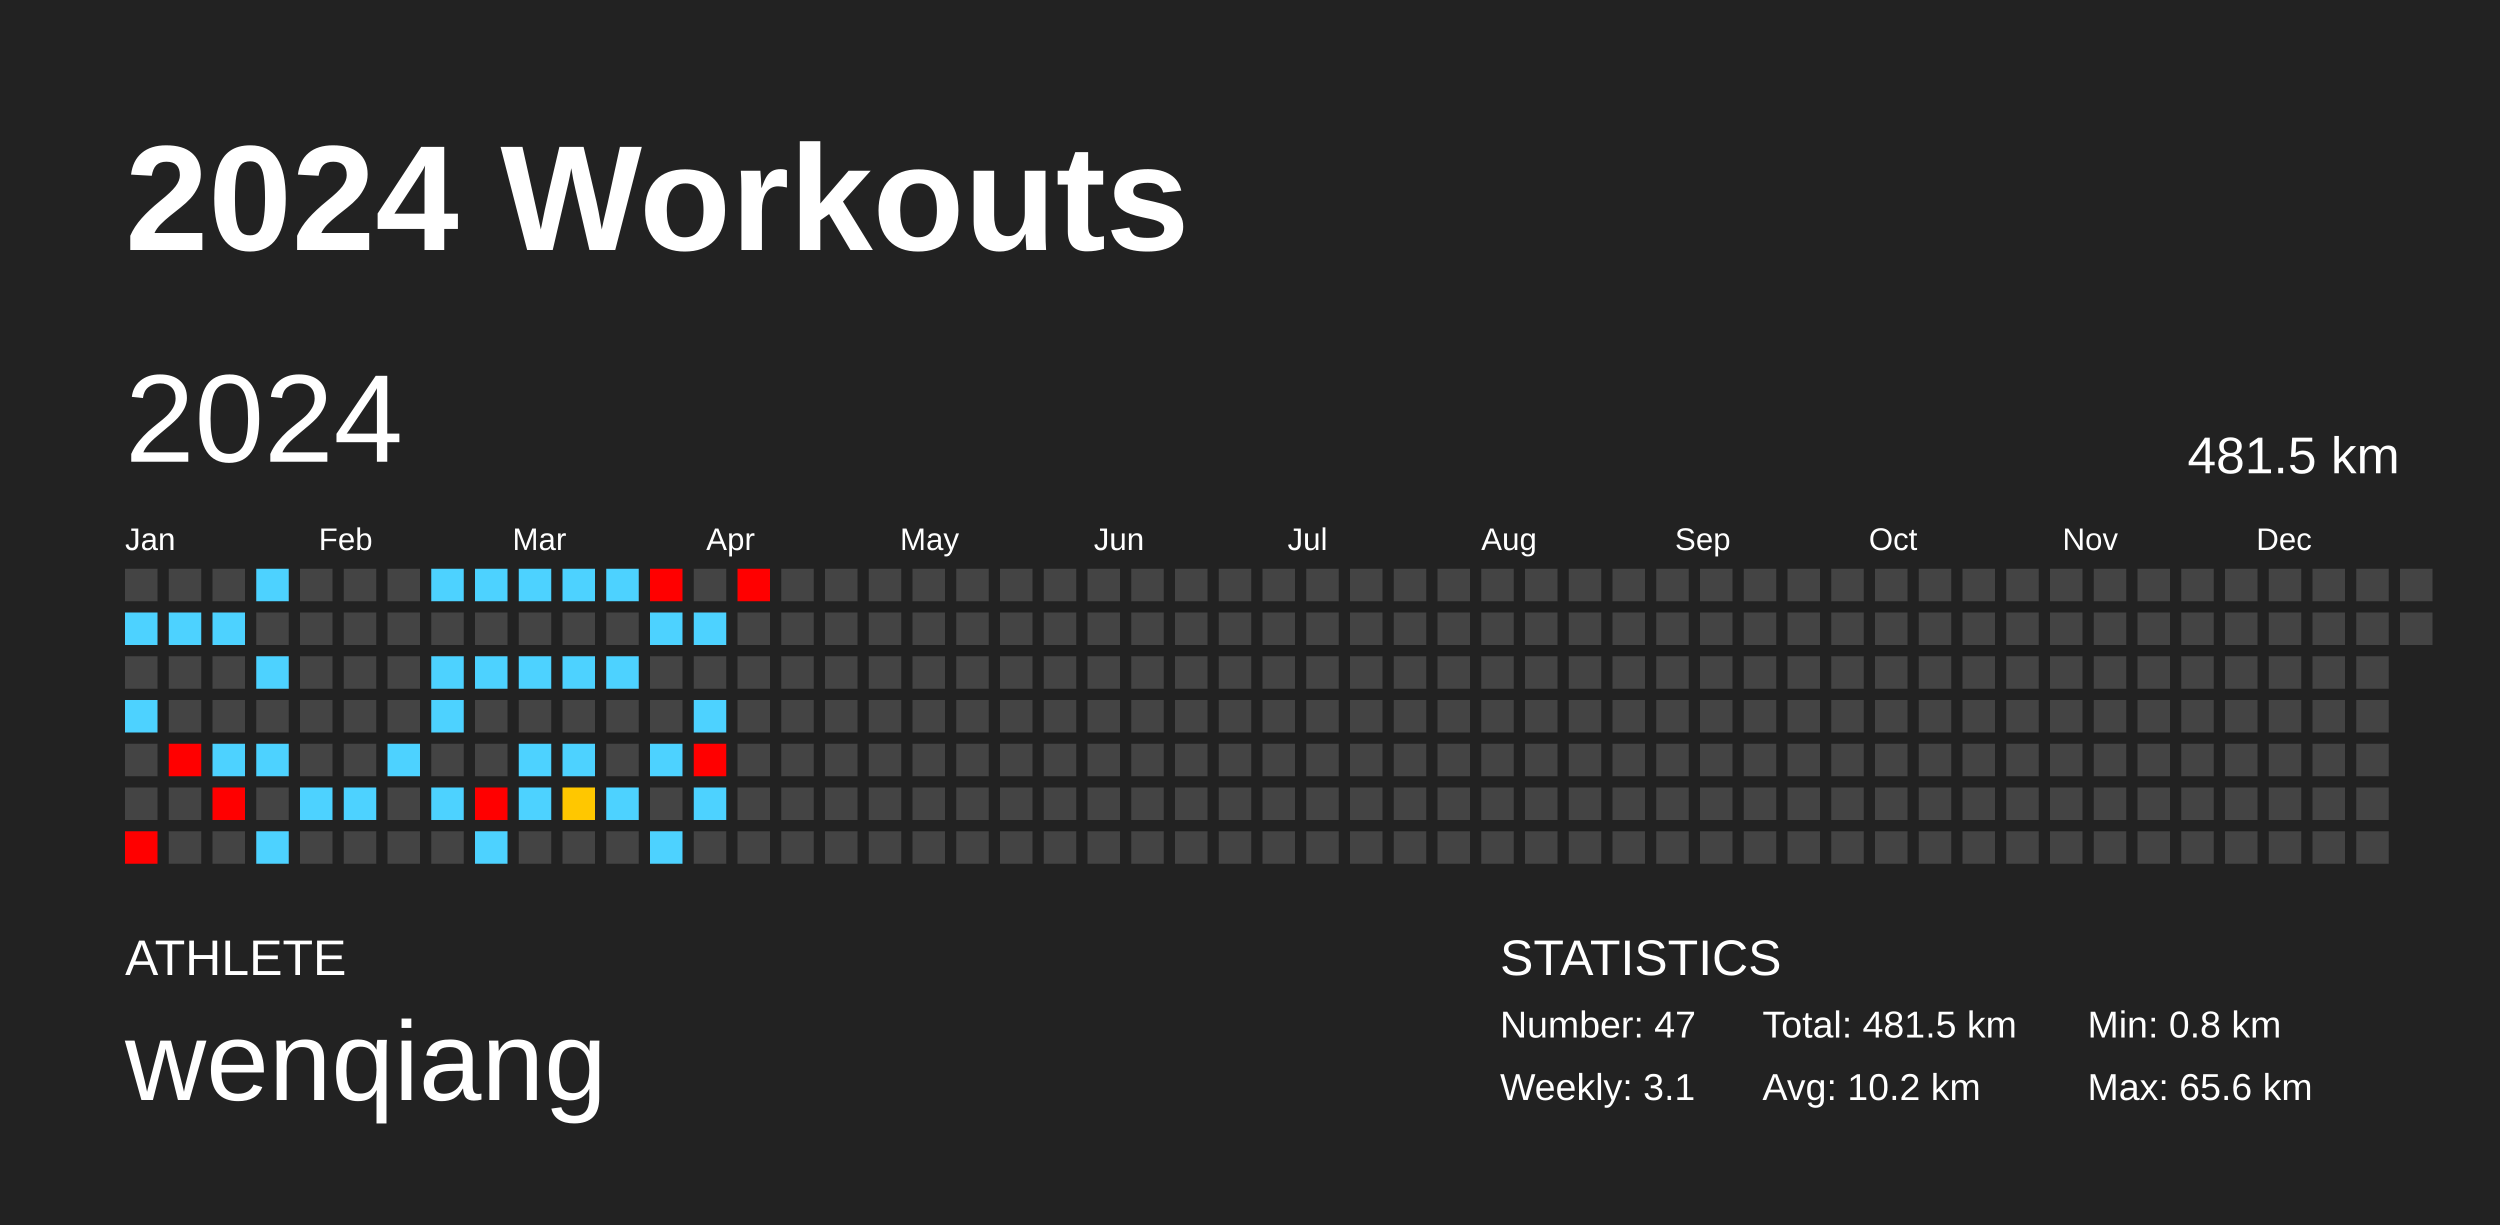
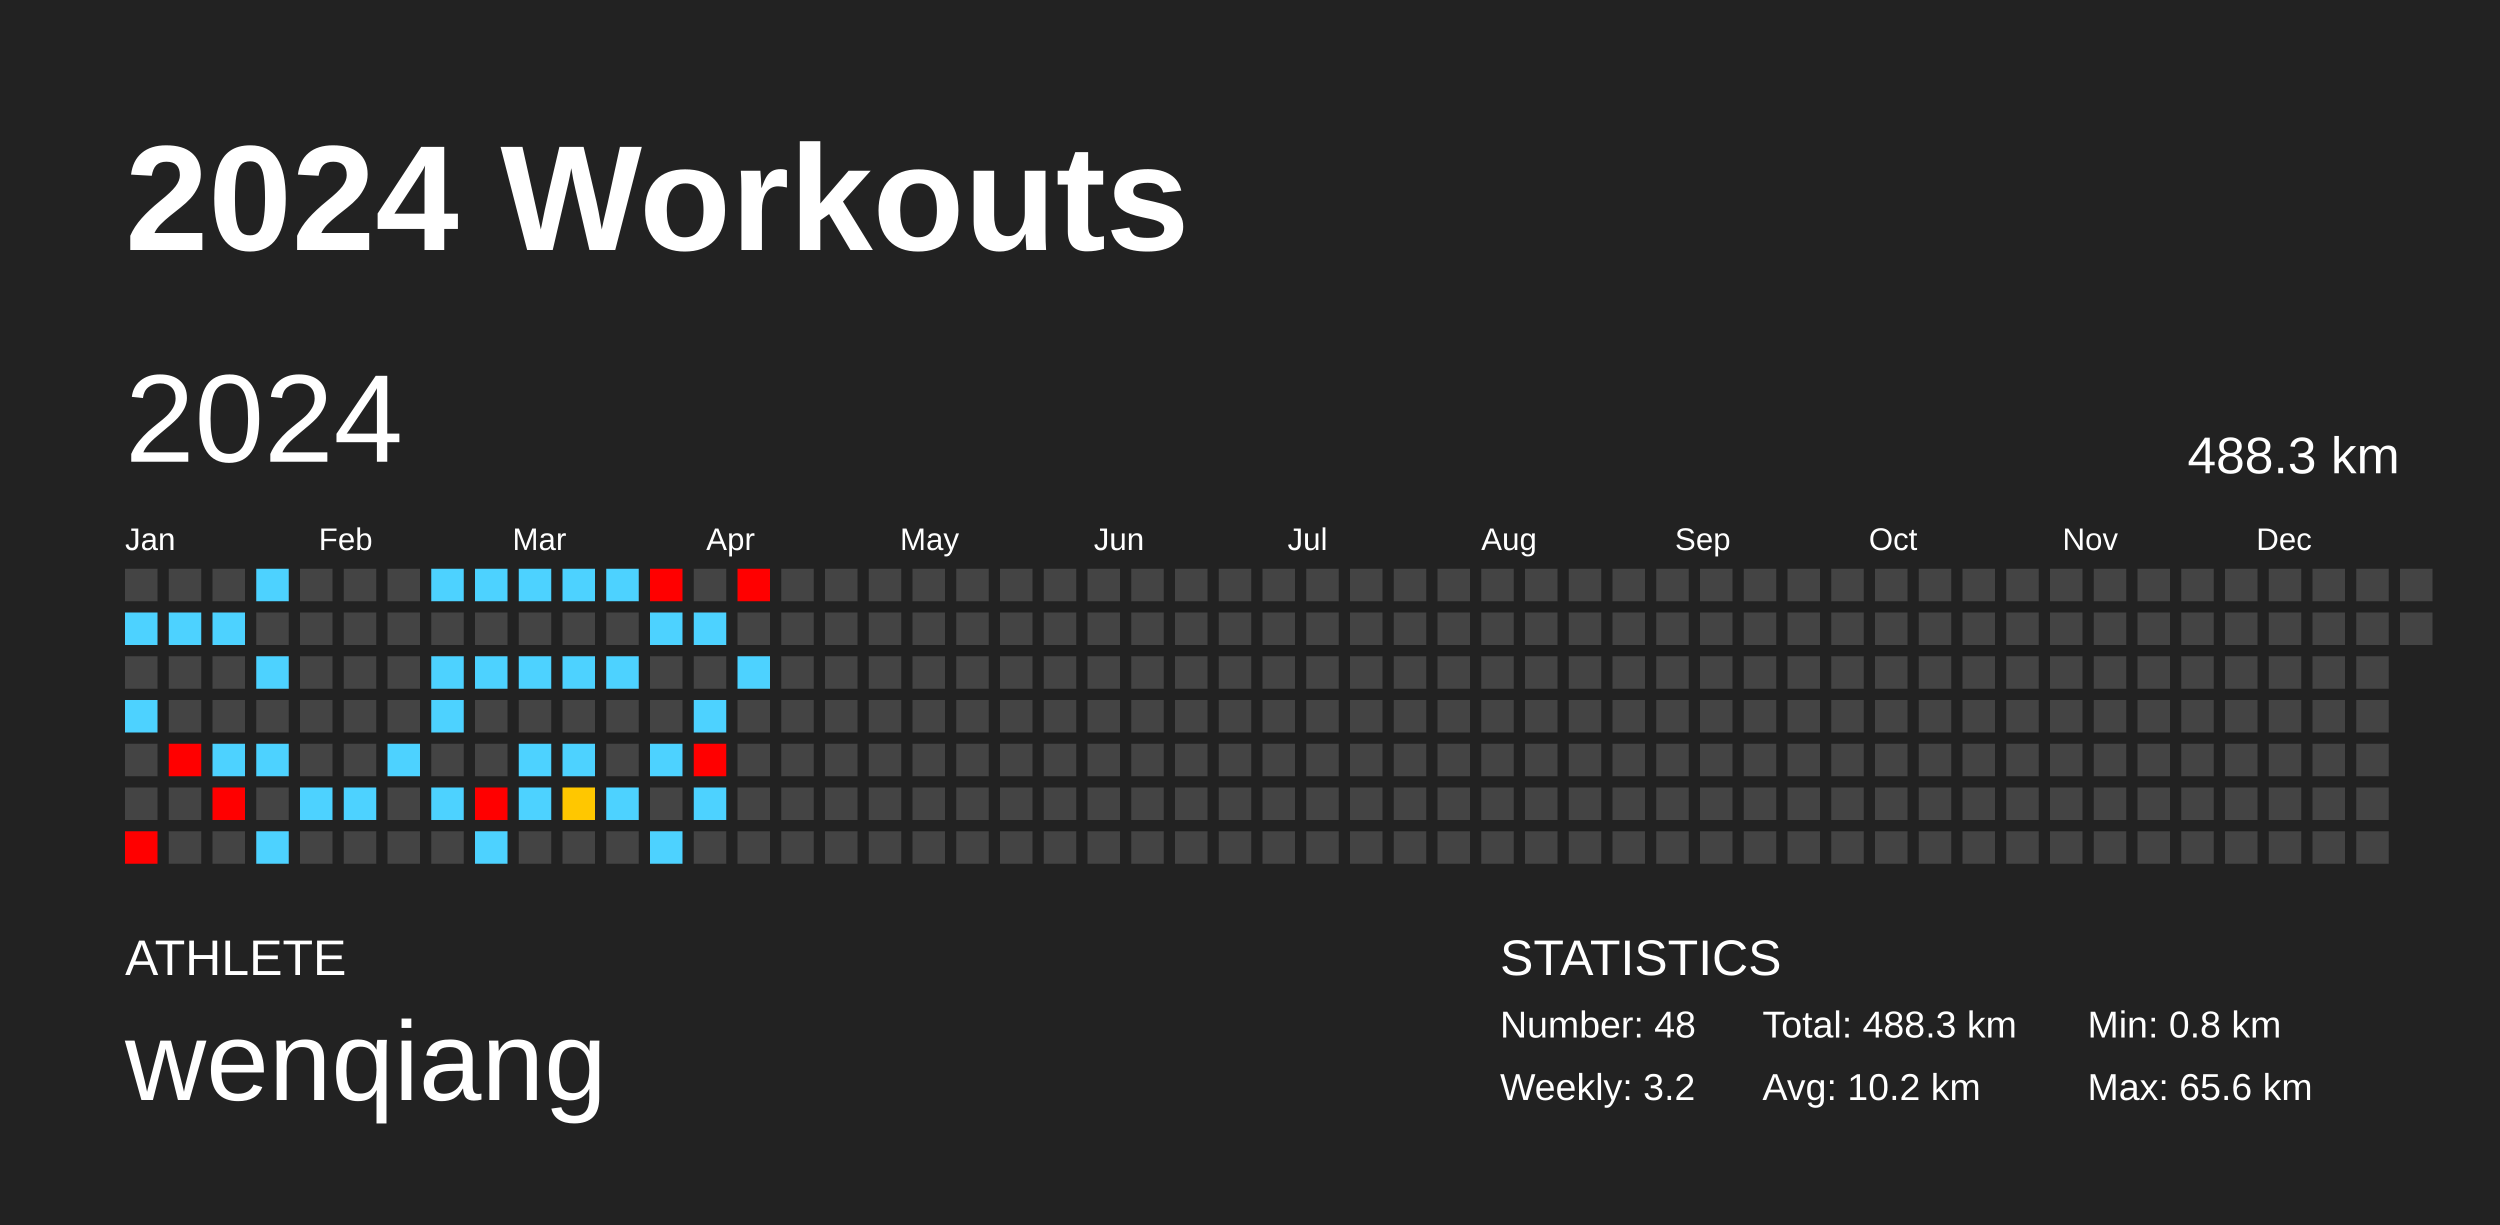
<svg xmlns="http://www.w3.org/2000/svg" baseProfile="full" height="98mm" version="1.1" viewBox="0,0,200,98" width="200mm">
  <defs />
  <rect fill="#222222" height="98" width="200" x="0" y="0" />
  <text fill="#FFFFFF" style="font-size:12px; font-family:Arial; font-weight:bold;" x="10" y="20">2024 Workouts</text>
  <text fill="#FFFFFF" style="font-size:4px; font-family:Arial" x="10" y="78">ATHLETE</text>
  <text fill="#FFFFFF" style="font-size:9px; font-family:Arial" x="10" y="88">wenqiang</text>
  <text fill="#FFFFFF" style="font-size:4px; font-family:Arial" x="120" y="78">STATISTICS</text>
-   <text fill="#FFFFFF" style="font-size:3px; font-family:Arial" x="120" y="83">Number: 47</text>
-   <text fill="#FFFFFF" style="font-size:3px; font-family:Arial" x="120" y="88">Weekly: 3.1</text>
-   <text fill="#FFFFFF" style="font-size:3px; font-family:Arial" x="141" y="83">Total: 481.5 km</text>
+   <text fill="#FFFFFF" style="font-size:3px; font-family:Arial" x="120" y="83">Number: 48</text>
+   <text fill="#FFFFFF" style="font-size:3px; font-family:Arial" x="120" y="88">Weekly: 3.2</text>
+   <text fill="#FFFFFF" style="font-size:3px; font-family:Arial" x="141" y="83">Total: 488.3 km</text>
  <text fill="#FFFFFF" style="font-size:3px; font-family:Arial" x="141" y="88">Avg: 10.2 km</text>
  <text fill="#FFFFFF" style="font-size:3px; font-family:Arial" x="167" y="83">Min: 0.8 km</text>
  <text fill="#FFFFFF" style="font-size:3px; font-family:Arial" x="167" y="88">Max: 65.6 km</text>
  <text dominant-baseline="hanging" fill="#FFFFFF" style="font-size:10.0px; font-family:Arial;" x="10" y="30">2024</text>
-   <text dominant-baseline="hanging" fill="#FFFFFF" style="font-size:4.125px; font-family:Arial;" x="175" y="35">481.5 km</text>
+   <text dominant-baseline="hanging" fill="#FFFFFF" style="font-size:4.125px; font-family:Arial;" x="175" y="35">488.3 km</text>
  <text fill="#FFFFFF" style="font-size:2.5px; font-family:Arial" x="10.0" y="44">Jan</text>
  <text fill="#FFFFFF" style="font-size:2.5px; font-family:Arial" x="25.5" y="44">Feb</text>
  <text fill="#FFFFFF" style="font-size:2.5px; font-family:Arial" x="41.0" y="44">Mar</text>
  <text fill="#FFFFFF" style="font-size:2.5px; font-family:Arial" x="56.5" y="44">Apr</text>
  <text fill="#FFFFFF" style="font-size:2.5px; font-family:Arial" x="72.0" y="44">May</text>
  <text fill="#FFFFFF" style="font-size:2.5px; font-family:Arial" x="87.5" y="44">Jun</text>
  <text fill="#FFFFFF" style="font-size:2.5px; font-family:Arial" x="103.0" y="44">Jul</text>
  <text fill="#FFFFFF" style="font-size:2.5px; font-family:Arial" x="118.5" y="44">Aug</text>
  <text fill="#FFFFFF" style="font-size:2.5px; font-family:Arial" x="134.0" y="44">Sep</text>
  <text fill="#FFFFFF" style="font-size:2.5px; font-family:Arial" x="149.5" y="44">Oct</text>
  <text fill="#FFFFFF" style="font-size:2.5px; font-family:Arial" x="165.0" y="44">Nov</text>
  <text fill="#FFFFFF" style="font-size:2.5px; font-family:Arial" x="180.5" y="44">Dec</text>
  <rect fill="#444444" height="2.6" width="2.6" x="10.0" y="45.5" />
  <rect fill="#4dd2ff" height="2.6" width="2.6" x="10.0" y="49.0" />
  <rect fill="#444444" height="2.6" width="2.6" x="10.0" y="52.5" />
  <rect fill="#4dd2ff" height="2.6" width="2.6" x="10.0" y="56.0" />
  <rect fill="#444444" height="2.6" width="2.6" x="10.0" y="59.5" />
  <rect fill="#444444" height="2.6" width="2.6" x="10.0" y="63.0" />
  <rect fill="red" height="2.6" width="2.6" x="10.0" y="66.5" />
  <rect fill="#444444" height="2.6" width="2.6" x="13.5" y="45.5" />
  <rect fill="#4dd2ff" height="2.6" width="2.6" x="13.5" y="49.0" />
  <rect fill="#444444" height="2.6" width="2.6" x="13.5" y="52.5" />
  <rect fill="#444444" height="2.6" width="2.6" x="13.5" y="56.0" />
  <rect fill="red" height="2.6" width="2.6" x="13.5" y="59.5" />
  <rect fill="#444444" height="2.6" width="2.6" x="13.5" y="63.0" />
  <rect fill="#444444" height="2.6" width="2.6" x="13.5" y="66.5" />
  <rect fill="#444444" height="2.6" width="2.6" x="17.0" y="45.5" />
  <rect fill="#4dd2ff" height="2.6" width="2.6" x="17.0" y="49.0" />
  <rect fill="#444444" height="2.6" width="2.6" x="17.0" y="52.5" />
  <rect fill="#444444" height="2.6" width="2.6" x="17.0" y="56.0" />
  <rect fill="#4dd2ff" height="2.6" width="2.6" x="17.0" y="59.5" />
  <rect fill="red" height="2.6" width="2.6" x="17.0" y="63.0" />
  <rect fill="#444444" height="2.6" width="2.6" x="17.0" y="66.5" />
  <rect fill="#4dd2ff" height="2.6" width="2.6" x="20.5" y="45.5" />
  <rect fill="#444444" height="2.6" width="2.6" x="20.5" y="49.0" />
  <rect fill="#4dd2ff" height="2.6" width="2.6" x="20.5" y="52.5" />
  <rect fill="#444444" height="2.6" width="2.6" x="20.5" y="56.0" />
  <rect fill="#4dd2ff" height="2.6" width="2.6" x="20.5" y="59.5" />
  <rect fill="#444444" height="2.6" width="2.6" x="20.5" y="63.0" />
  <rect fill="#4dd2ff" height="2.6" width="2.6" x="20.5" y="66.5" />
  <rect fill="#444444" height="2.6" width="2.6" x="24.0" y="45.5" />
  <rect fill="#444444" height="2.6" width="2.6" x="24.0" y="49.0" />
  <rect fill="#444444" height="2.6" width="2.6" x="24.0" y="52.5" />
  <rect fill="#444444" height="2.6" width="2.6" x="24.0" y="56.0" />
  <rect fill="#444444" height="2.6" width="2.6" x="24.0" y="59.5" />
  <rect fill="#4dd2ff" height="2.6" width="2.6" x="24.0" y="63.0" />
  <rect fill="#444444" height="2.6" width="2.6" x="24.0" y="66.5" />
  <rect fill="#444444" height="2.6" width="2.6" x="27.5" y="45.5" />
  <rect fill="#444444" height="2.6" width="2.6" x="27.5" y="49.0" />
  <rect fill="#444444" height="2.6" width="2.6" x="27.5" y="52.5" />
  <rect fill="#444444" height="2.6" width="2.6" x="27.5" y="56.0" />
  <rect fill="#444444" height="2.6" width="2.6" x="27.5" y="59.5" />
  <rect fill="#4dd2ff" height="2.6" width="2.6" x="27.5" y="63.0" />
  <rect fill="#444444" height="2.6" width="2.6" x="27.5" y="66.5" />
  <rect fill="#444444" height="2.6" width="2.6" x="31.0" y="45.5" />
  <rect fill="#444444" height="2.6" width="2.6" x="31.0" y="49.0" />
  <rect fill="#444444" height="2.6" width="2.6" x="31.0" y="52.5" />
  <rect fill="#444444" height="2.6" width="2.6" x="31.0" y="56.0" />
  <rect fill="#4dd2ff" height="2.6" width="2.6" x="31.0" y="59.5" />
  <rect fill="#444444" height="2.6" width="2.6" x="31.0" y="63.0" />
  <rect fill="#444444" height="2.6" width="2.6" x="31.0" y="66.5" />
  <rect fill="#4dd2ff" height="2.6" width="2.6" x="34.5" y="45.5" />
  <rect fill="#444444" height="2.6" width="2.6" x="34.5" y="49.0" />
  <rect fill="#4dd2ff" height="2.6" width="2.6" x="34.5" y="52.5" />
  <rect fill="#4dd2ff" height="2.6" width="2.6" x="34.5" y="56.0" />
  <rect fill="#444444" height="2.6" width="2.6" x="34.5" y="59.5" />
  <rect fill="#4dd2ff" height="2.6" width="2.6" x="34.5" y="63.0" />
  <rect fill="#444444" height="2.6" width="2.6" x="34.5" y="66.5" />
  <rect fill="#4dd2ff" height="2.6" width="2.6" x="38.0" y="45.5" />
  <rect fill="#444444" height="2.6" width="2.6" x="38.0" y="49.0" />
  <rect fill="#4dd2ff" height="2.6" width="2.6" x="38.0" y="52.5" />
  <rect fill="#444444" height="2.6" width="2.6" x="38.0" y="56.0" />
  <rect fill="#444444" height="2.6" width="2.6" x="38.0" y="59.5" />
  <rect fill="red" height="2.6" width="2.6" x="38.0" y="63.0" />
  <rect fill="#4dd2ff" height="2.6" width="2.6" x="38.0" y="66.5" />
  <rect fill="#4dd2ff" height="2.6" width="2.6" x="41.5" y="45.5" />
  <rect fill="#444444" height="2.6" width="2.6" x="41.5" y="49.0" />
  <rect fill="#4dd2ff" height="2.6" width="2.6" x="41.5" y="52.5" />
  <rect fill="#444444" height="2.6" width="2.6" x="41.5" y="56.0" />
  <rect fill="#4dd2ff" height="2.6" width="2.6" x="41.5" y="59.5" />
  <rect fill="#4dd2ff" height="2.6" width="2.6" x="41.5" y="63.0" />
  <rect fill="#444444" height="2.6" width="2.6" x="41.5" y="66.5" />
  <rect fill="#4dd2ff" height="2.6" width="2.6" x="45.0" y="45.5" />
  <rect fill="#444444" height="2.6" width="2.6" x="45.0" y="49.0" />
  <rect fill="#4dd2ff" height="2.6" width="2.6" x="45.0" y="52.5" />
  <rect fill="#444444" height="2.6" width="2.6" x="45.0" y="56.0" />
  <rect fill="#4dd2ff" height="2.6" width="2.6" x="45.0" y="59.5" />
  <rect fill="#ffc700" height="2.6" width="2.6" x="45.0" y="63.0" />
  <rect fill="#444444" height="2.6" width="2.6" x="45.0" y="66.5" />
  <rect fill="#4dd2ff" height="2.6" width="2.6" x="48.5" y="45.5" />
  <rect fill="#444444" height="2.6" width="2.6" x="48.5" y="49.0" />
  <rect fill="#4dd2ff" height="2.6" width="2.6" x="48.5" y="52.5" />
  <rect fill="#444444" height="2.6" width="2.6" x="48.5" y="56.0" />
  <rect fill="#444444" height="2.6" width="2.6" x="48.5" y="59.5" />
  <rect fill="#4dd2ff" height="2.6" width="2.6" x="48.5" y="63.0" />
  <rect fill="#444444" height="2.6" width="2.6" x="48.5" y="66.5" />
  <rect fill="red" height="2.6" width="2.6" x="52.0" y="45.5" />
  <rect fill="#4dd2ff" height="2.6" width="2.6" x="52.0" y="49.0" />
  <rect fill="#444444" height="2.6" width="2.6" x="52.0" y="52.5" />
  <rect fill="#444444" height="2.6" width="2.6" x="52.0" y="56.0" />
  <rect fill="#4dd2ff" height="2.6" width="2.6" x="52.0" y="59.5" />
  <rect fill="#444444" height="2.6" width="2.6" x="52.0" y="63.0" />
  <rect fill="#4dd2ff" height="2.6" width="2.6" x="52.0" y="66.5" />
  <rect fill="#444444" height="2.6" width="2.6" x="55.5" y="45.5" />
  <rect fill="#4dd2ff" height="2.6" width="2.6" x="55.5" y="49.0" />
  <rect fill="#444444" height="2.6" width="2.6" x="55.5" y="52.5" />
  <rect fill="#4dd2ff" height="2.6" width="2.6" x="55.5" y="56.0" />
  <rect fill="red" height="2.6" width="2.6" x="55.5" y="59.5" />
  <rect fill="#4dd2ff" height="2.6" width="2.6" x="55.5" y="63.0" />
  <rect fill="#444444" height="2.6" width="2.6" x="55.5" y="66.5" />
  <rect fill="red" height="2.6" width="2.6" x="59.0" y="45.5" />
  <rect fill="#444444" height="2.6" width="2.6" x="59.0" y="49.0" />
-   <rect fill="#444444" height="2.6" width="2.6" x="59.0" y="52.5" />
+   <rect fill="#4dd2ff" height="2.6" width="2.6" x="59.0" y="52.5" />
  <rect fill="#444444" height="2.6" width="2.6" x="59.0" y="56.0" />
  <rect fill="#444444" height="2.6" width="2.6" x="59.0" y="59.5" />
  <rect fill="#444444" height="2.6" width="2.6" x="59.0" y="63.0" />
  <rect fill="#444444" height="2.6" width="2.6" x="59.0" y="66.5" />
  <rect fill="#444444" height="2.6" width="2.6" x="62.5" y="45.5" />
  <rect fill="#444444" height="2.6" width="2.6" x="62.5" y="49.0" />
  <rect fill="#444444" height="2.6" width="2.6" x="62.5" y="52.5" />
  <rect fill="#444444" height="2.6" width="2.6" x="62.5" y="56.0" />
  <rect fill="#444444" height="2.6" width="2.6" x="62.5" y="59.5" />
  <rect fill="#444444" height="2.6" width="2.6" x="62.5" y="63.0" />
  <rect fill="#444444" height="2.6" width="2.6" x="62.5" y="66.5" />
  <rect fill="#444444" height="2.6" width="2.6" x="66.0" y="45.5" />
  <rect fill="#444444" height="2.6" width="2.6" x="66.0" y="49.0" />
  <rect fill="#444444" height="2.6" width="2.6" x="66.0" y="52.5" />
  <rect fill="#444444" height="2.6" width="2.6" x="66.0" y="56.0" />
  <rect fill="#444444" height="2.6" width="2.6" x="66.0" y="59.5" />
  <rect fill="#444444" height="2.6" width="2.6" x="66.0" y="63.0" />
  <rect fill="#444444" height="2.6" width="2.6" x="66.0" y="66.5" />
  <rect fill="#444444" height="2.6" width="2.6" x="69.5" y="45.5" />
  <rect fill="#444444" height="2.6" width="2.6" x="69.5" y="49.0" />
  <rect fill="#444444" height="2.6" width="2.6" x="69.5" y="52.5" />
  <rect fill="#444444" height="2.6" width="2.6" x="69.5" y="56.0" />
  <rect fill="#444444" height="2.6" width="2.6" x="69.5" y="59.5" />
  <rect fill="#444444" height="2.6" width="2.6" x="69.5" y="63.0" />
  <rect fill="#444444" height="2.6" width="2.6" x="69.5" y="66.5" />
  <rect fill="#444444" height="2.6" width="2.6" x="73.0" y="45.5" />
  <rect fill="#444444" height="2.6" width="2.6" x="73.0" y="49.0" />
  <rect fill="#444444" height="2.6" width="2.6" x="73.0" y="52.5" />
  <rect fill="#444444" height="2.6" width="2.6" x="73.0" y="56.0" />
  <rect fill="#444444" height="2.6" width="2.6" x="73.0" y="59.5" />
  <rect fill="#444444" height="2.6" width="2.6" x="73.0" y="63.0" />
  <rect fill="#444444" height="2.6" width="2.6" x="73.0" y="66.5" />
  <rect fill="#444444" height="2.6" width="2.6" x="76.5" y="45.5" />
  <rect fill="#444444" height="2.6" width="2.6" x="76.5" y="49.0" />
  <rect fill="#444444" height="2.6" width="2.6" x="76.5" y="52.5" />
  <rect fill="#444444" height="2.6" width="2.6" x="76.5" y="56.0" />
  <rect fill="#444444" height="2.6" width="2.6" x="76.5" y="59.5" />
  <rect fill="#444444" height="2.6" width="2.6" x="76.5" y="63.0" />
  <rect fill="#444444" height="2.6" width="2.6" x="76.5" y="66.5" />
  <rect fill="#444444" height="2.6" width="2.6" x="80.0" y="45.5" />
  <rect fill="#444444" height="2.6" width="2.6" x="80.0" y="49.0" />
  <rect fill="#444444" height="2.6" width="2.6" x="80.0" y="52.5" />
  <rect fill="#444444" height="2.6" width="2.6" x="80.0" y="56.0" />
  <rect fill="#444444" height="2.6" width="2.6" x="80.0" y="59.5" />
  <rect fill="#444444" height="2.6" width="2.6" x="80.0" y="63.0" />
  <rect fill="#444444" height="2.6" width="2.6" x="80.0" y="66.5" />
  <rect fill="#444444" height="2.6" width="2.6" x="83.5" y="45.5" />
  <rect fill="#444444" height="2.6" width="2.6" x="83.5" y="49.0" />
  <rect fill="#444444" height="2.6" width="2.6" x="83.5" y="52.5" />
  <rect fill="#444444" height="2.6" width="2.6" x="83.5" y="56.0" />
  <rect fill="#444444" height="2.6" width="2.6" x="83.5" y="59.5" />
  <rect fill="#444444" height="2.6" width="2.6" x="83.5" y="63.0" />
  <rect fill="#444444" height="2.6" width="2.6" x="83.5" y="66.5" />
  <rect fill="#444444" height="2.6" width="2.6" x="87.0" y="45.5" />
  <rect fill="#444444" height="2.6" width="2.6" x="87.0" y="49.0" />
  <rect fill="#444444" height="2.6" width="2.6" x="87.0" y="52.5" />
  <rect fill="#444444" height="2.6" width="2.6" x="87.0" y="56.0" />
  <rect fill="#444444" height="2.6" width="2.6" x="87.0" y="59.5" />
  <rect fill="#444444" height="2.6" width="2.6" x="87.0" y="63.0" />
  <rect fill="#444444" height="2.6" width="2.6" x="87.0" y="66.5" />
  <rect fill="#444444" height="2.6" width="2.6" x="90.5" y="45.5" />
  <rect fill="#444444" height="2.6" width="2.6" x="90.5" y="49.0" />
  <rect fill="#444444" height="2.6" width="2.6" x="90.5" y="52.5" />
  <rect fill="#444444" height="2.6" width="2.6" x="90.5" y="56.0" />
  <rect fill="#444444" height="2.6" width="2.6" x="90.5" y="59.5" />
  <rect fill="#444444" height="2.6" width="2.6" x="90.5" y="63.0" />
  <rect fill="#444444" height="2.6" width="2.6" x="90.5" y="66.5" />
  <rect fill="#444444" height="2.6" width="2.6" x="94.0" y="45.5" />
  <rect fill="#444444" height="2.6" width="2.6" x="94.0" y="49.0" />
  <rect fill="#444444" height="2.6" width="2.6" x="94.0" y="52.5" />
  <rect fill="#444444" height="2.6" width="2.6" x="94.0" y="56.0" />
  <rect fill="#444444" height="2.6" width="2.6" x="94.0" y="59.5" />
  <rect fill="#444444" height="2.6" width="2.6" x="94.0" y="63.0" />
  <rect fill="#444444" height="2.6" width="2.6" x="94.0" y="66.5" />
  <rect fill="#444444" height="2.6" width="2.6" x="97.5" y="45.5" />
  <rect fill="#444444" height="2.6" width="2.6" x="97.5" y="49.0" />
  <rect fill="#444444" height="2.6" width="2.6" x="97.5" y="52.5" />
  <rect fill="#444444" height="2.6" width="2.6" x="97.5" y="56.0" />
  <rect fill="#444444" height="2.6" width="2.6" x="97.5" y="59.5" />
  <rect fill="#444444" height="2.6" width="2.6" x="97.5" y="63.0" />
  <rect fill="#444444" height="2.6" width="2.6" x="97.5" y="66.5" />
  <rect fill="#444444" height="2.6" width="2.6" x="101.0" y="45.5" />
  <rect fill="#444444" height="2.6" width="2.6" x="101.0" y="49.0" />
  <rect fill="#444444" height="2.6" width="2.6" x="101.0" y="52.5" />
  <rect fill="#444444" height="2.6" width="2.6" x="101.0" y="56.0" />
  <rect fill="#444444" height="2.6" width="2.6" x="101.0" y="59.5" />
  <rect fill="#444444" height="2.6" width="2.6" x="101.0" y="63.0" />
  <rect fill="#444444" height="2.6" width="2.6" x="101.0" y="66.5" />
  <rect fill="#444444" height="2.6" width="2.6" x="104.5" y="45.5" />
  <rect fill="#444444" height="2.6" width="2.6" x="104.5" y="49.0" />
  <rect fill="#444444" height="2.6" width="2.6" x="104.5" y="52.5" />
  <rect fill="#444444" height="2.6" width="2.6" x="104.5" y="56.0" />
  <rect fill="#444444" height="2.6" width="2.6" x="104.5" y="59.5" />
  <rect fill="#444444" height="2.6" width="2.6" x="104.5" y="63.0" />
  <rect fill="#444444" height="2.6" width="2.6" x="104.5" y="66.5" />
  <rect fill="#444444" height="2.6" width="2.6" x="108.0" y="45.5" />
  <rect fill="#444444" height="2.6" width="2.6" x="108.0" y="49.0" />
  <rect fill="#444444" height="2.6" width="2.6" x="108.0" y="52.5" />
  <rect fill="#444444" height="2.6" width="2.6" x="108.0" y="56.0" />
  <rect fill="#444444" height="2.6" width="2.6" x="108.0" y="59.5" />
  <rect fill="#444444" height="2.6" width="2.6" x="108.0" y="63.0" />
  <rect fill="#444444" height="2.6" width="2.6" x="108.0" y="66.5" />
  <rect fill="#444444" height="2.6" width="2.6" x="111.5" y="45.5" />
  <rect fill="#444444" height="2.6" width="2.6" x="111.5" y="49.0" />
  <rect fill="#444444" height="2.6" width="2.6" x="111.5" y="52.5" />
  <rect fill="#444444" height="2.6" width="2.6" x="111.5" y="56.0" />
  <rect fill="#444444" height="2.6" width="2.6" x="111.5" y="59.5" />
  <rect fill="#444444" height="2.6" width="2.6" x="111.5" y="63.0" />
  <rect fill="#444444" height="2.6" width="2.6" x="111.5" y="66.5" />
  <rect fill="#444444" height="2.6" width="2.6" x="115.0" y="45.5" />
  <rect fill="#444444" height="2.6" width="2.6" x="115.0" y="49.0" />
  <rect fill="#444444" height="2.6" width="2.6" x="115.0" y="52.5" />
  <rect fill="#444444" height="2.6" width="2.6" x="115.0" y="56.0" />
  <rect fill="#444444" height="2.6" width="2.6" x="115.0" y="59.5" />
  <rect fill="#444444" height="2.6" width="2.6" x="115.0" y="63.0" />
  <rect fill="#444444" height="2.6" width="2.6" x="115.0" y="66.5" />
  <rect fill="#444444" height="2.6" width="2.6" x="118.5" y="45.5" />
  <rect fill="#444444" height="2.6" width="2.6" x="118.5" y="49.0" />
  <rect fill="#444444" height="2.6" width="2.6" x="118.5" y="52.5" />
  <rect fill="#444444" height="2.6" width="2.6" x="118.5" y="56.0" />
  <rect fill="#444444" height="2.6" width="2.6" x="118.5" y="59.5" />
  <rect fill="#444444" height="2.6" width="2.6" x="118.5" y="63.0" />
  <rect fill="#444444" height="2.6" width="2.6" x="118.5" y="66.5" />
  <rect fill="#444444" height="2.6" width="2.6" x="122.0" y="45.5" />
  <rect fill="#444444" height="2.6" width="2.6" x="122.0" y="49.0" />
  <rect fill="#444444" height="2.6" width="2.6" x="122.0" y="52.5" />
  <rect fill="#444444" height="2.6" width="2.6" x="122.0" y="56.0" />
  <rect fill="#444444" height="2.6" width="2.6" x="122.0" y="59.5" />
  <rect fill="#444444" height="2.6" width="2.6" x="122.0" y="63.0" />
  <rect fill="#444444" height="2.6" width="2.6" x="122.0" y="66.5" />
  <rect fill="#444444" height="2.6" width="2.6" x="125.5" y="45.5" />
  <rect fill="#444444" height="2.6" width="2.6" x="125.5" y="49.0" />
  <rect fill="#444444" height="2.6" width="2.6" x="125.5" y="52.5" />
  <rect fill="#444444" height="2.6" width="2.6" x="125.5" y="56.0" />
  <rect fill="#444444" height="2.6" width="2.6" x="125.5" y="59.5" />
  <rect fill="#444444" height="2.6" width="2.6" x="125.5" y="63.0" />
  <rect fill="#444444" height="2.6" width="2.6" x="125.5" y="66.5" />
  <rect fill="#444444" height="2.6" width="2.6" x="129.0" y="45.5" />
  <rect fill="#444444" height="2.6" width="2.6" x="129.0" y="49.0" />
  <rect fill="#444444" height="2.6" width="2.6" x="129.0" y="52.5" />
  <rect fill="#444444" height="2.6" width="2.6" x="129.0" y="56.0" />
  <rect fill="#444444" height="2.6" width="2.6" x="129.0" y="59.5" />
  <rect fill="#444444" height="2.6" width="2.6" x="129.0" y="63.0" />
  <rect fill="#444444" height="2.6" width="2.6" x="129.0" y="66.5" />
  <rect fill="#444444" height="2.6" width="2.6" x="132.5" y="45.5" />
  <rect fill="#444444" height="2.6" width="2.6" x="132.5" y="49.0" />
  <rect fill="#444444" height="2.6" width="2.6" x="132.5" y="52.5" />
  <rect fill="#444444" height="2.6" width="2.6" x="132.5" y="56.0" />
  <rect fill="#444444" height="2.6" width="2.6" x="132.5" y="59.5" />
  <rect fill="#444444" height="2.6" width="2.6" x="132.5" y="63.0" />
  <rect fill="#444444" height="2.6" width="2.6" x="132.5" y="66.5" />
  <rect fill="#444444" height="2.6" width="2.6" x="136.0" y="45.5" />
  <rect fill="#444444" height="2.6" width="2.6" x="136.0" y="49.0" />
  <rect fill="#444444" height="2.6" width="2.6" x="136.0" y="52.5" />
  <rect fill="#444444" height="2.6" width="2.6" x="136.0" y="56.0" />
  <rect fill="#444444" height="2.6" width="2.6" x="136.0" y="59.5" />
  <rect fill="#444444" height="2.6" width="2.6" x="136.0" y="63.0" />
  <rect fill="#444444" height="2.6" width="2.6" x="136.0" y="66.5" />
  <rect fill="#444444" height="2.6" width="2.6" x="139.5" y="45.5" />
  <rect fill="#444444" height="2.6" width="2.6" x="139.5" y="49.0" />
  <rect fill="#444444" height="2.6" width="2.6" x="139.5" y="52.5" />
  <rect fill="#444444" height="2.6" width="2.6" x="139.5" y="56.0" />
  <rect fill="#444444" height="2.6" width="2.6" x="139.5" y="59.5" />
  <rect fill="#444444" height="2.6" width="2.6" x="139.5" y="63.0" />
  <rect fill="#444444" height="2.6" width="2.6" x="139.5" y="66.5" />
  <rect fill="#444444" height="2.6" width="2.6" x="143.0" y="45.5" />
  <rect fill="#444444" height="2.6" width="2.6" x="143.0" y="49.0" />
  <rect fill="#444444" height="2.6" width="2.6" x="143.0" y="52.5" />
  <rect fill="#444444" height="2.6" width="2.6" x="143.0" y="56.0" />
  <rect fill="#444444" height="2.6" width="2.6" x="143.0" y="59.5" />
  <rect fill="#444444" height="2.6" width="2.6" x="143.0" y="63.0" />
  <rect fill="#444444" height="2.6" width="2.6" x="143.0" y="66.5" />
  <rect fill="#444444" height="2.6" width="2.6" x="146.5" y="45.5" />
  <rect fill="#444444" height="2.6" width="2.6" x="146.5" y="49.0" />
  <rect fill="#444444" height="2.6" width="2.6" x="146.5" y="52.5" />
  <rect fill="#444444" height="2.6" width="2.6" x="146.5" y="56.0" />
  <rect fill="#444444" height="2.6" width="2.6" x="146.5" y="59.5" />
  <rect fill="#444444" height="2.6" width="2.6" x="146.5" y="63.0" />
  <rect fill="#444444" height="2.6" width="2.6" x="146.5" y="66.5" />
  <rect fill="#444444" height="2.6" width="2.6" x="150.0" y="45.5" />
  <rect fill="#444444" height="2.6" width="2.6" x="150.0" y="49.0" />
  <rect fill="#444444" height="2.6" width="2.6" x="150.0" y="52.5" />
  <rect fill="#444444" height="2.6" width="2.6" x="150.0" y="56.0" />
  <rect fill="#444444" height="2.6" width="2.6" x="150.0" y="59.5" />
  <rect fill="#444444" height="2.6" width="2.6" x="150.0" y="63.0" />
  <rect fill="#444444" height="2.6" width="2.6" x="150.0" y="66.5" />
  <rect fill="#444444" height="2.6" width="2.6" x="153.5" y="45.5" />
  <rect fill="#444444" height="2.6" width="2.6" x="153.5" y="49.0" />
  <rect fill="#444444" height="2.6" width="2.6" x="153.5" y="52.5" />
  <rect fill="#444444" height="2.6" width="2.6" x="153.5" y="56.0" />
  <rect fill="#444444" height="2.6" width="2.6" x="153.5" y="59.5" />
  <rect fill="#444444" height="2.6" width="2.6" x="153.5" y="63.0" />
  <rect fill="#444444" height="2.6" width="2.6" x="153.5" y="66.5" />
  <rect fill="#444444" height="2.6" width="2.6" x="157.0" y="45.5" />
  <rect fill="#444444" height="2.6" width="2.6" x="157.0" y="49.0" />
  <rect fill="#444444" height="2.6" width="2.6" x="157.0" y="52.5" />
  <rect fill="#444444" height="2.6" width="2.6" x="157.0" y="56.0" />
  <rect fill="#444444" height="2.6" width="2.6" x="157.0" y="59.5" />
  <rect fill="#444444" height="2.6" width="2.6" x="157.0" y="63.0" />
  <rect fill="#444444" height="2.6" width="2.6" x="157.0" y="66.5" />
  <rect fill="#444444" height="2.6" width="2.6" x="160.5" y="45.5" />
  <rect fill="#444444" height="2.6" width="2.6" x="160.5" y="49.0" />
  <rect fill="#444444" height="2.6" width="2.6" x="160.5" y="52.5" />
  <rect fill="#444444" height="2.6" width="2.6" x="160.5" y="56.0" />
  <rect fill="#444444" height="2.6" width="2.6" x="160.5" y="59.5" />
  <rect fill="#444444" height="2.6" width="2.6" x="160.5" y="63.0" />
  <rect fill="#444444" height="2.6" width="2.6" x="160.5" y="66.5" />
  <rect fill="#444444" height="2.6" width="2.6" x="164.0" y="45.5" />
  <rect fill="#444444" height="2.6" width="2.6" x="164.0" y="49.0" />
  <rect fill="#444444" height="2.6" width="2.6" x="164.0" y="52.5" />
  <rect fill="#444444" height="2.6" width="2.6" x="164.0" y="56.0" />
  <rect fill="#444444" height="2.6" width="2.6" x="164.0" y="59.5" />
  <rect fill="#444444" height="2.6" width="2.6" x="164.0" y="63.0" />
  <rect fill="#444444" height="2.6" width="2.6" x="164.0" y="66.5" />
  <rect fill="#444444" height="2.6" width="2.6" x="167.5" y="45.5" />
  <rect fill="#444444" height="2.6" width="2.6" x="167.5" y="49.0" />
  <rect fill="#444444" height="2.6" width="2.6" x="167.5" y="52.5" />
  <rect fill="#444444" height="2.6" width="2.6" x="167.5" y="56.0" />
  <rect fill="#444444" height="2.6" width="2.6" x="167.5" y="59.5" />
  <rect fill="#444444" height="2.6" width="2.6" x="167.5" y="63.0" />
  <rect fill="#444444" height="2.6" width="2.6" x="167.5" y="66.5" />
  <rect fill="#444444" height="2.6" width="2.6" x="171.0" y="45.5" />
  <rect fill="#444444" height="2.6" width="2.6" x="171.0" y="49.0" />
  <rect fill="#444444" height="2.6" width="2.6" x="171.0" y="52.5" />
  <rect fill="#444444" height="2.6" width="2.6" x="171.0" y="56.0" />
  <rect fill="#444444" height="2.6" width="2.6" x="171.0" y="59.5" />
  <rect fill="#444444" height="2.6" width="2.6" x="171.0" y="63.0" />
  <rect fill="#444444" height="2.6" width="2.6" x="171.0" y="66.5" />
  <rect fill="#444444" height="2.6" width="2.6" x="174.5" y="45.5" />
  <rect fill="#444444" height="2.6" width="2.6" x="174.5" y="49.0" />
  <rect fill="#444444" height="2.6" width="2.6" x="174.5" y="52.5" />
  <rect fill="#444444" height="2.6" width="2.6" x="174.5" y="56.0" />
  <rect fill="#444444" height="2.6" width="2.6" x="174.5" y="59.5" />
  <rect fill="#444444" height="2.6" width="2.6" x="174.5" y="63.0" />
  <rect fill="#444444" height="2.6" width="2.6" x="174.5" y="66.5" />
  <rect fill="#444444" height="2.6" width="2.6" x="178.0" y="45.5" />
  <rect fill="#444444" height="2.6" width="2.6" x="178.0" y="49.0" />
  <rect fill="#444444" height="2.6" width="2.6" x="178.0" y="52.5" />
  <rect fill="#444444" height="2.6" width="2.6" x="178.0" y="56.0" />
  <rect fill="#444444" height="2.6" width="2.6" x="178.0" y="59.5" />
  <rect fill="#444444" height="2.6" width="2.6" x="178.0" y="63.0" />
  <rect fill="#444444" height="2.6" width="2.6" x="178.0" y="66.5" />
  <rect fill="#444444" height="2.6" width="2.6" x="181.5" y="45.5" />
  <rect fill="#444444" height="2.6" width="2.6" x="181.5" y="49.0" />
  <rect fill="#444444" height="2.6" width="2.6" x="181.5" y="52.5" />
  <rect fill="#444444" height="2.6" width="2.6" x="181.5" y="56.0" />
  <rect fill="#444444" height="2.6" width="2.6" x="181.5" y="59.5" />
  <rect fill="#444444" height="2.6" width="2.6" x="181.5" y="63.0" />
  <rect fill="#444444" height="2.6" width="2.6" x="181.5" y="66.5" />
  <rect fill="#444444" height="2.6" width="2.6" x="185.0" y="45.5" />
  <rect fill="#444444" height="2.6" width="2.6" x="185.0" y="49.0" />
  <rect fill="#444444" height="2.6" width="2.6" x="185.0" y="52.5" />
  <rect fill="#444444" height="2.6" width="2.6" x="185.0" y="56.0" />
  <rect fill="#444444" height="2.6" width="2.6" x="185.0" y="59.5" />
  <rect fill="#444444" height="2.6" width="2.6" x="185.0" y="63.0" />
  <rect fill="#444444" height="2.6" width="2.6" x="185.0" y="66.5" />
  <rect fill="#444444" height="2.6" width="2.6" x="188.5" y="45.5" />
  <rect fill="#444444" height="2.6" width="2.6" x="188.5" y="49.0" />
  <rect fill="#444444" height="2.6" width="2.6" x="188.5" y="52.5" />
  <rect fill="#444444" height="2.6" width="2.6" x="188.5" y="56.0" />
  <rect fill="#444444" height="2.6" width="2.6" x="188.5" y="59.5" />
  <rect fill="#444444" height="2.6" width="2.6" x="188.5" y="63.0" />
  <rect fill="#444444" height="2.6" width="2.6" x="188.5" y="66.5" />
  <rect fill="#444444" height="2.6" width="2.6" x="192.0" y="45.5" />
  <rect fill="#444444" height="2.6" width="2.6" x="192.0" y="49.0" />
</svg>
